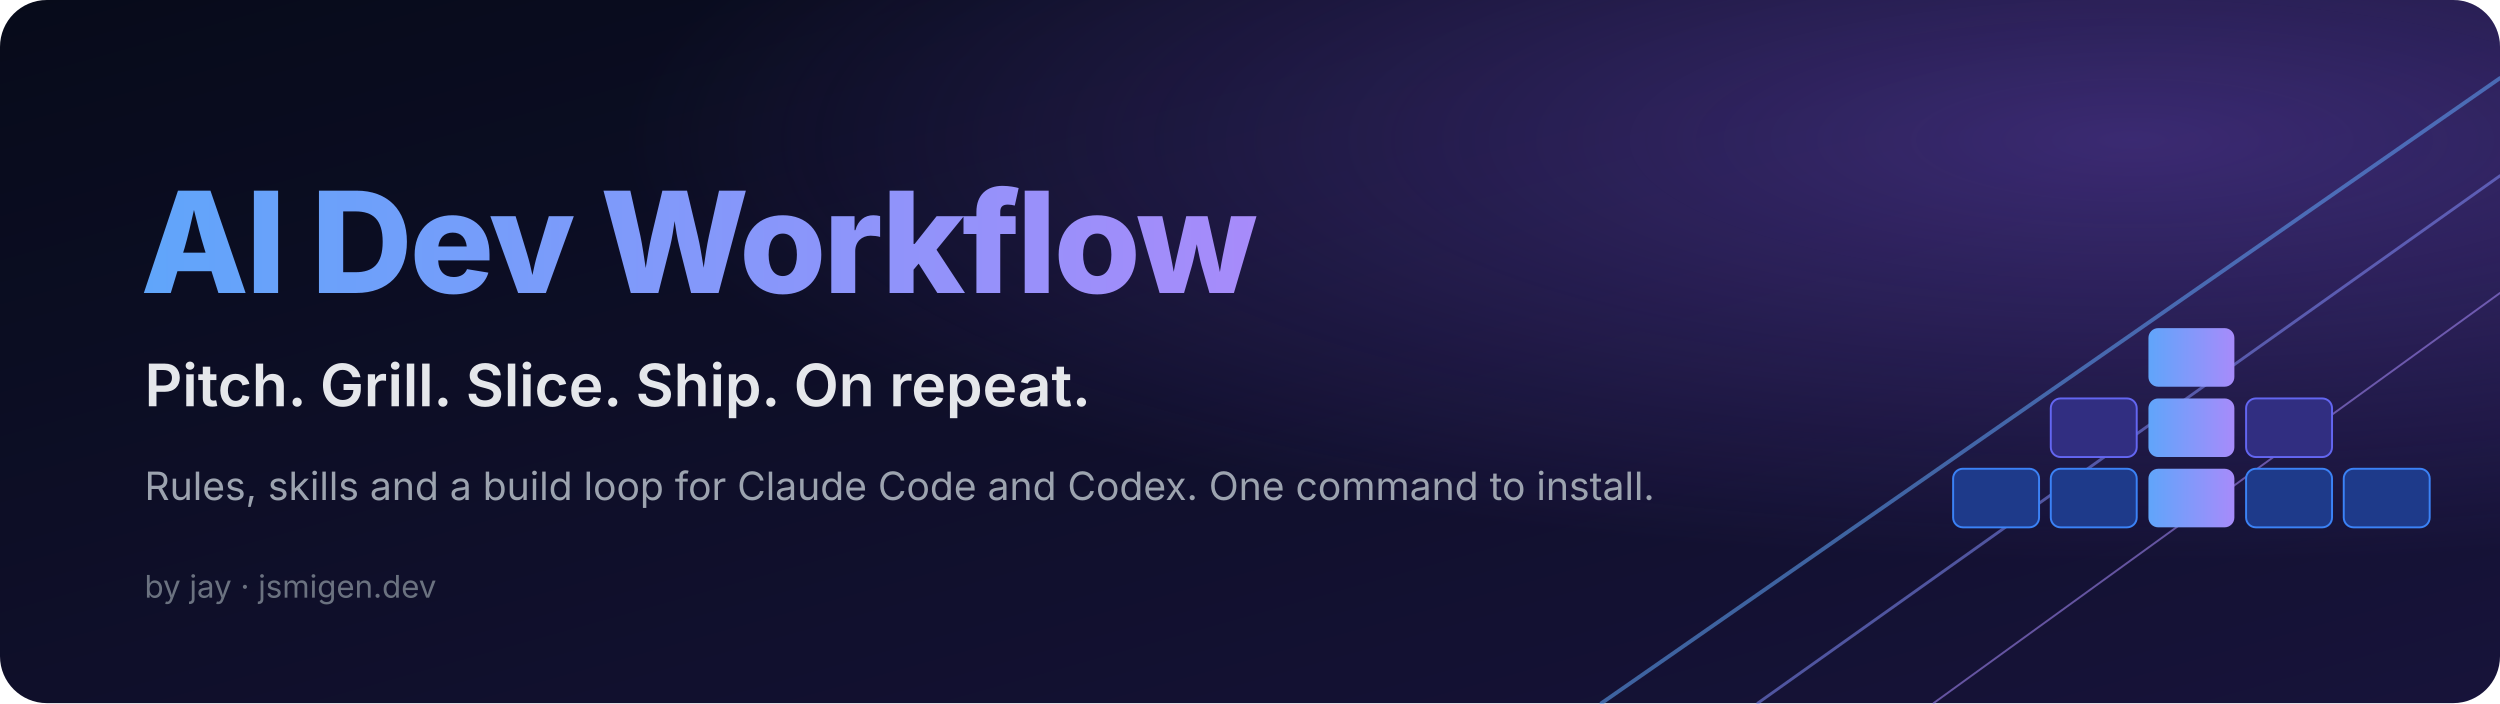
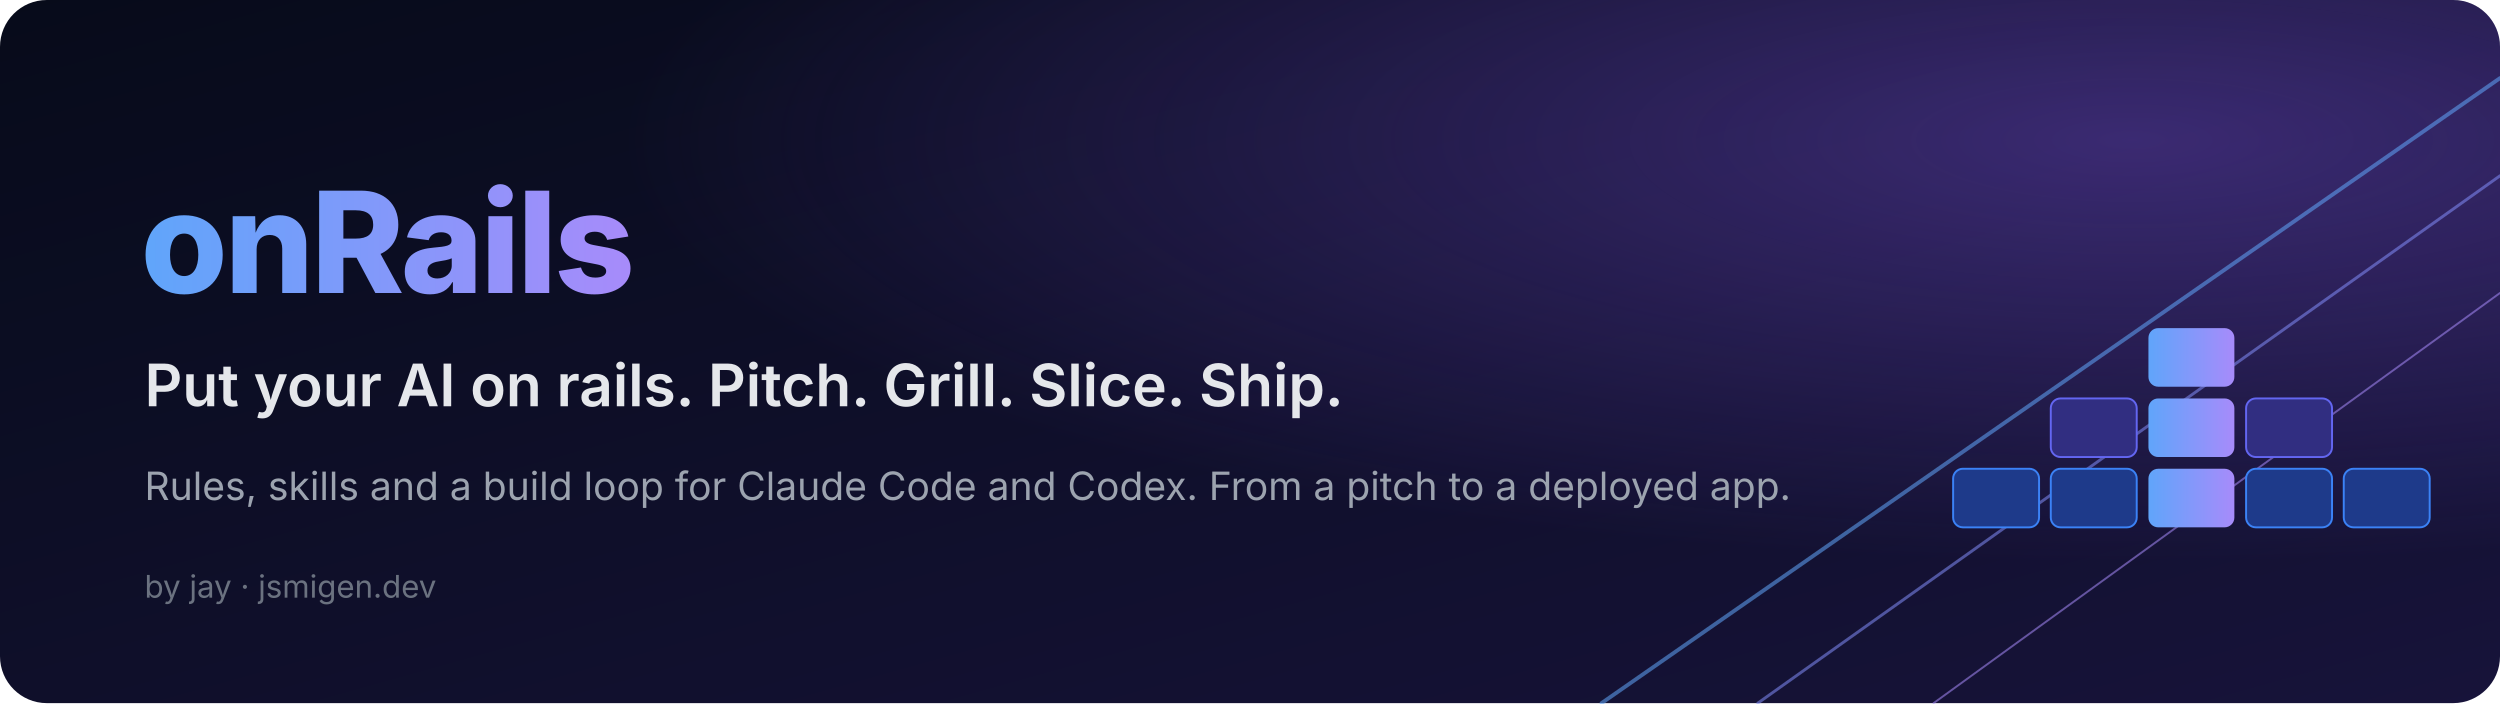
<svg xmlns="http://www.w3.org/2000/svg" viewBox="0 0 1280 360" width="1280" height="360" font-family="Inter, -apple-system, Segoe UI, Roboto, Helvetica, Arial, sans-serif">
  <defs>
    <linearGradient id="bg" x1="0" y1="0" x2="1" y2="1">
      <stop offset="0" stop-color="#070b1a" />
      <stop offset="1" stop-color="#17133a" />
    </linearGradient>
    <linearGradient id="ink" x1="0" y1="0" x2="1" y2="0">
      <stop offset="0" stop-color="#60a5fa" />
      <stop offset="1" stop-color="#a78bfa" />
    </linearGradient>
    <radialGradient id="glow" cx="0.85" cy="0.2" r="0.6">
      <stop offset="0" stop-color="#8b5cf6" stop-opacity="0.35" />
      <stop offset="1" stop-color="#8b5cf6" stop-opacity="0" />
    </radialGradient>
  </defs>
  <rect width="1280" height="360" rx="24" fill="url(#bg)" />
  <rect width="1280" height="360" rx="24" fill="url(#glow)" />
  <g stroke-linecap="round" opacity="0.55">
    <line x1="1280" y1="40" x2="820" y2="360" stroke="#60a5fa" stroke-width="2" />
    <line x1="1280" y1="90" x2="900" y2="360" stroke="#818cf8" stroke-width="1.5" />
    <line x1="1280" y1="150" x2="990" y2="360" stroke="#a78bfa" stroke-width="1" />
  </g>
  <g transform="translate(1000 120)">
    <rect x="0" y="120" width="44" height="30" rx="5" fill="#1e3a8a" stroke="#3b82f6" />
    <rect x="50" y="120" width="44" height="30" rx="5" fill="#1e3a8a" stroke="#3b82f6" />
    <rect x="100" y="120" width="44" height="30" rx="5" fill="url(#ink)" />
    <rect x="150" y="120" width="44" height="30" rx="5" fill="#1e3a8a" stroke="#3b82f6" />
    <rect x="200" y="120" width="44" height="30" rx="5" fill="#1e3a8a" stroke="#3b82f6" />
    <rect x="50" y="84" width="44" height="30" rx="5" fill="#312e81" stroke="#6366f1" />
    <rect x="100" y="84" width="44" height="30" rx="5" fill="url(#ink)" />
    <rect x="150" y="84" width="44" height="30" rx="5" fill="#312e81" stroke="#6366f1" />
    <rect x="100" y="48" width="44" height="30" rx="5" fill="url(#ink)" />
  </g>
-   <text x="72" y="150" fill="url(#ink)" font-size="72" font-weight="800" letter-spacing="-1.5">AI Dev Workflow</text>
-   <text x="74" y="208" fill="#e5e7eb" font-size="30" font-weight="600">Pitch. Grill. Slice. Ship. On repeat.</text>
-   <text x="74" y="256" fill="#9ca3af" font-size="20">Rules, skills and a build loop for Claude Code and Codex. One command to install.</text>
+   <text x="72" y="150" fill="url(#ink)" font-size="72" font-weight="800" letter-spacing="-1.5">onRails</text>
+   <text x="74" y="208" fill="#e5e7eb" font-size="30" font-weight="600">Put your AI on rails. Pitch. Grill. Slice. Ship.</text>
+   <text x="74" y="256" fill="#9ca3af" font-size="20">Rules, skills and a build loop for Claude Code and Codex. From a pitch to a deployed app.</text>
  <text x="74" y="306" fill="#6b7280" font-size="16">by jay · jsmigen.dev</text>
</svg>
